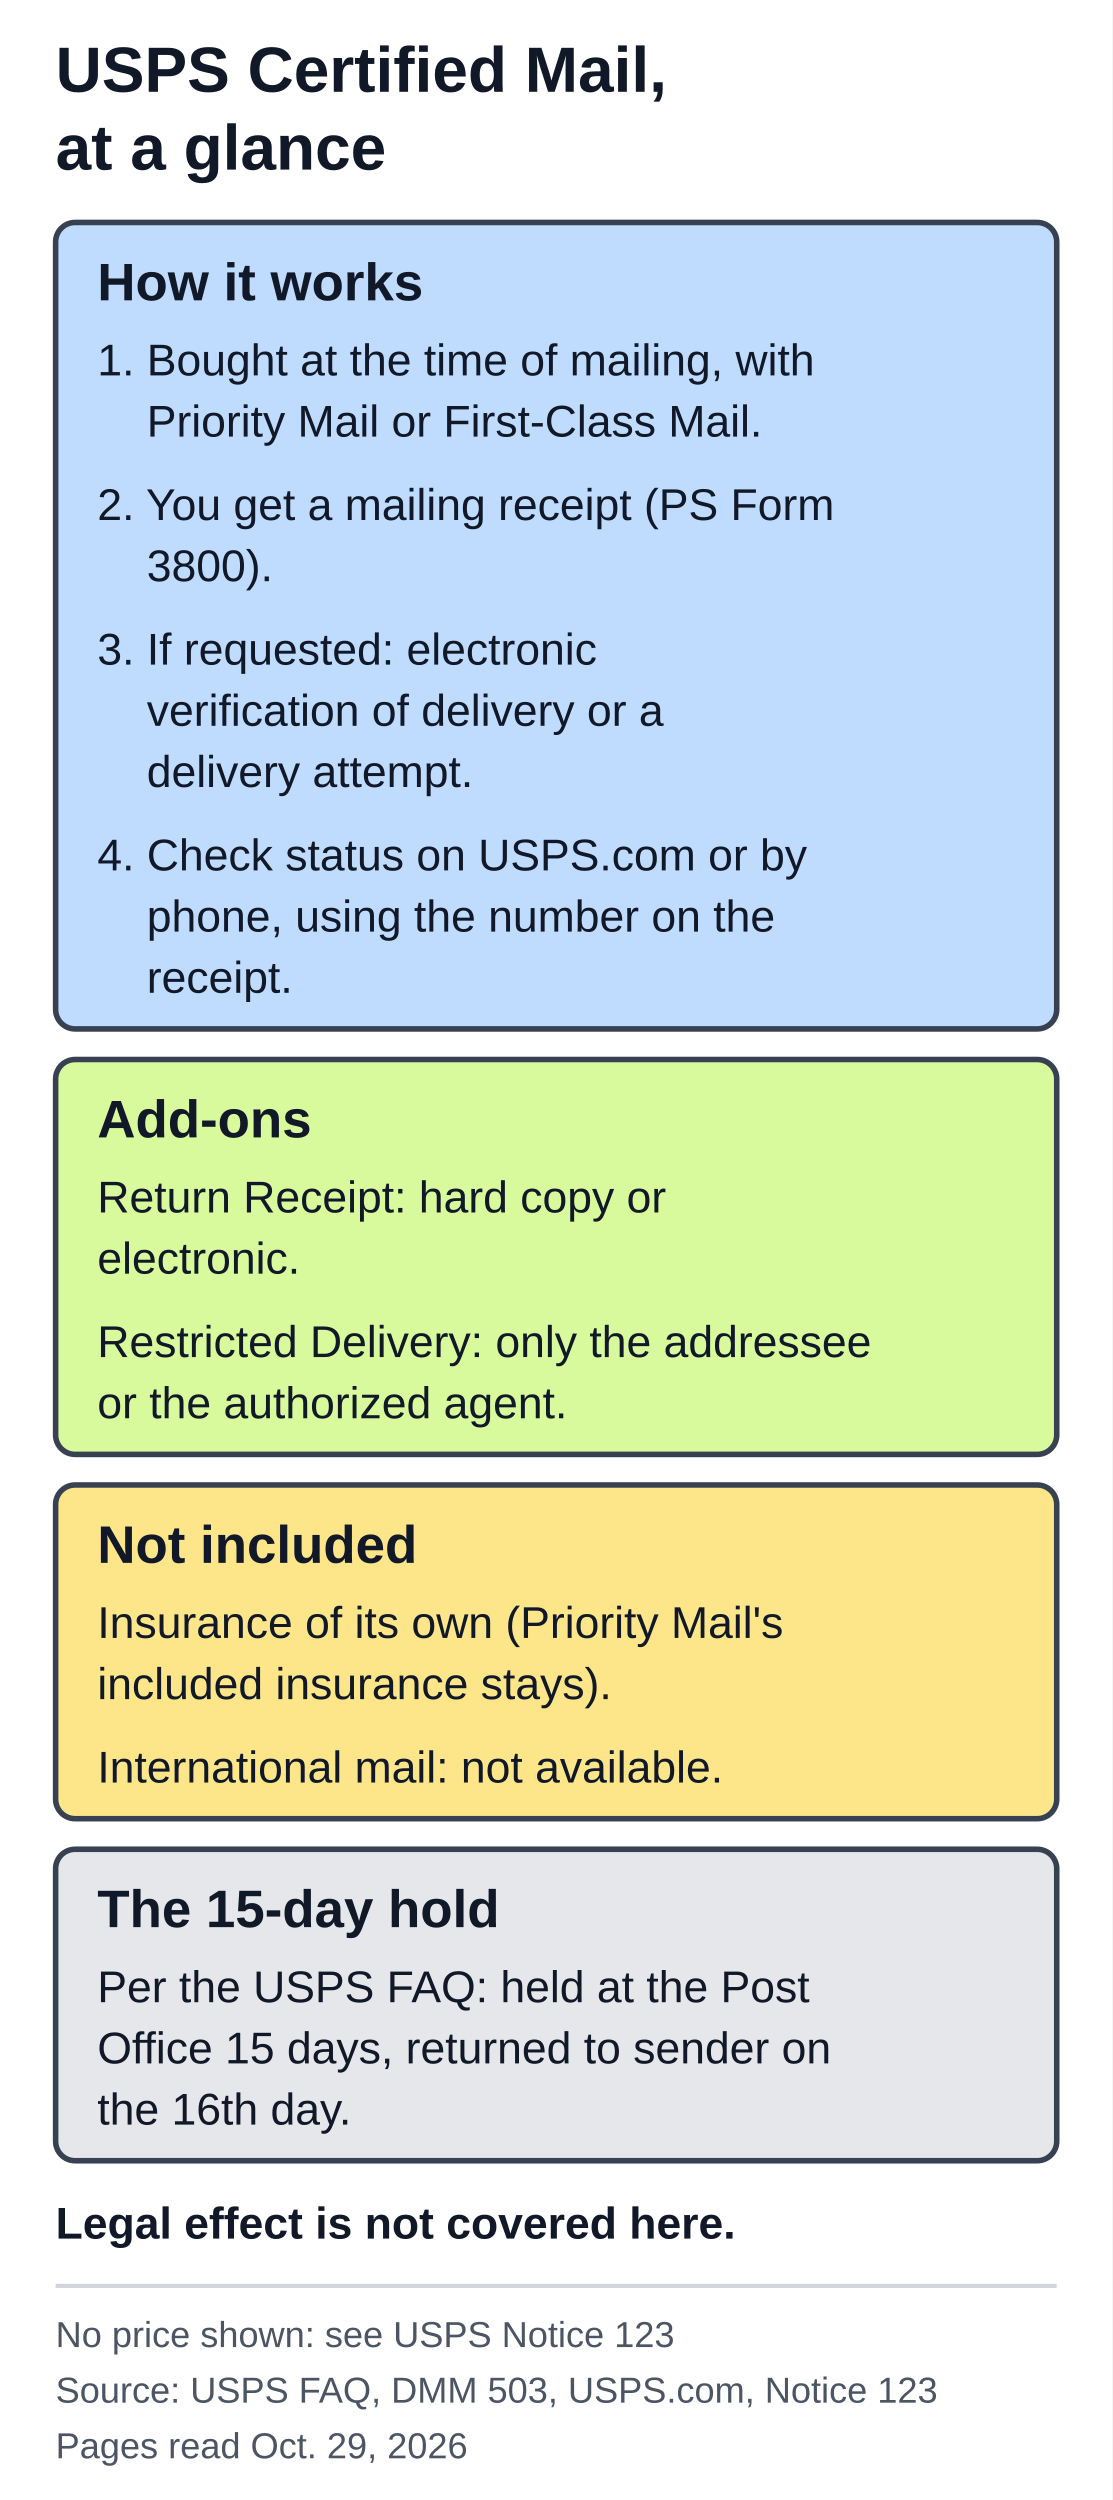
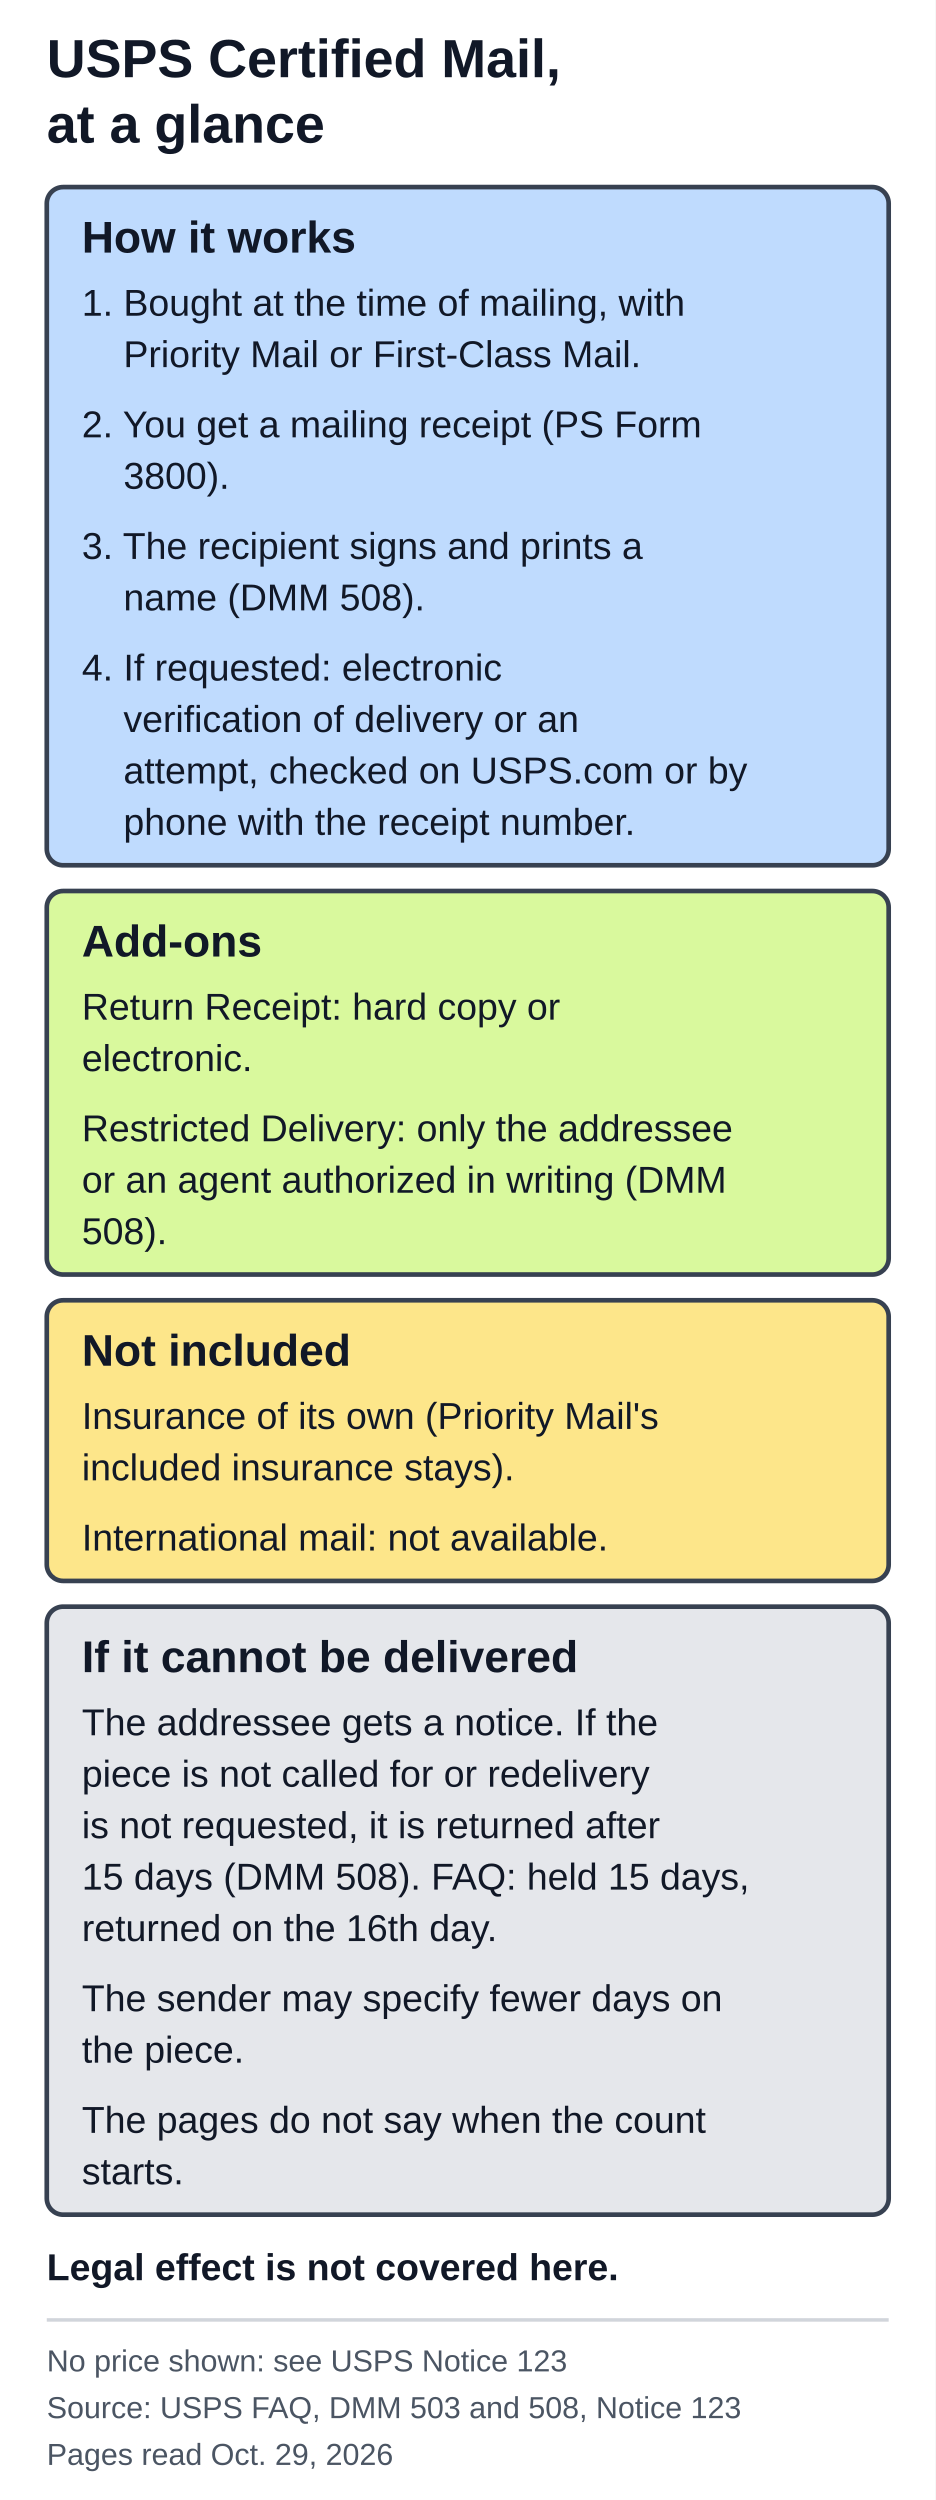
- <svg xmlns="http://www.w3.org/2000/svg" width="800" height="1798" viewBox="0 0 800 1798" font-family="Liberation Sans, Arial, Helvetica, sans-serif">
-   <rect width="800" height="1798" fill="#ffffff" />
+ <svg xmlns="http://www.w3.org/2000/svg" width="800" height="2138" viewBox="0 0 800 2138" font-family="Liberation Sans, Arial, Helvetica, sans-serif">
+   <rect width="800" height="2138" fill="#ffffff" />
  <text x="40" y="66" font-size="46" font-weight="bold" fill="#111827" text-anchor="start">USPS Certified Mail,</text>
  <text x="40" y="122" font-size="46" font-weight="bold" fill="#111827" text-anchor="start">at a glance</text>
  <rect x="40" y="160" width="720" height="580" rx="14" fill="#bfdbfe" stroke="#374151" stroke-width="4" />
  <text x="70" y="216" font-size="38" font-weight="bold" fill="#111827" text-anchor="start">How it works</text>
  <text x="70" y="270" font-size="32" fill="#111827" text-anchor="start" xml:space="preserve">1. Bought at the time of mailing, with</text>
  <text x="70" y="314" font-size="32" fill="#111827" text-anchor="start" xml:space="preserve">    Priority Mail or First-Class Mail.</text>
  <text x="70" y="374" font-size="32" fill="#111827" text-anchor="start" xml:space="preserve">2. You get a mailing receipt (PS Form</text>
  <text x="70" y="418" font-size="32" fill="#111827" text-anchor="start" xml:space="preserve">    3800).</text>
-   <text x="70" y="478" font-size="32" fill="#111827" text-anchor="start" xml:space="preserve">3. If requested: electronic</text>
-   <text x="70" y="522" font-size="32" fill="#111827" text-anchor="start" xml:space="preserve">    verification of delivery or a</text>
-   <text x="70" y="566" font-size="32" fill="#111827" text-anchor="start" xml:space="preserve">    delivery attempt.</text>
-   <text x="70" y="626" font-size="32" fill="#111827" text-anchor="start" xml:space="preserve">4. Check status on USPS.com or by</text>
-   <text x="70" y="670" font-size="32" fill="#111827" text-anchor="start" xml:space="preserve">    phone, using the number on the</text>
-   <text x="70" y="714" font-size="32" fill="#111827" text-anchor="start" xml:space="preserve">    receipt.</text>
-   <rect x="40" y="762" width="720" height="284" rx="14" fill="#d9f99d" stroke="#374151" stroke-width="4" />
+   <text x="70" y="478" font-size="32" fill="#111827" text-anchor="start" xml:space="preserve">3. The recipient signs and prints a</text>
+   <text x="70" y="522" font-size="32" fill="#111827" text-anchor="start" xml:space="preserve">    name (DMM 508).</text>
+   <text x="70" y="582" font-size="32" fill="#111827" text-anchor="start" xml:space="preserve">4. If requested: electronic</text>
+   <text x="70" y="626" font-size="32" fill="#111827" text-anchor="start" xml:space="preserve">    verification of delivery or an</text>
+   <text x="70" y="670" font-size="32" fill="#111827" text-anchor="start" xml:space="preserve">    attempt, checked on USPS.com or by</text>
+   <text x="70" y="714" font-size="32" fill="#111827" text-anchor="start" xml:space="preserve">    phone with the receipt number.</text>
+   <rect x="40" y="762" width="720" height="328" rx="14" fill="#d9f99d" stroke="#374151" stroke-width="4" />
  <text x="70" y="818" font-size="38" font-weight="bold" fill="#111827" text-anchor="start">Add-ons</text>
  <text x="70" y="872" font-size="32" fill="#111827" text-anchor="start" xml:space="preserve">Return Receipt: hard copy or</text>
  <text x="70" y="916" font-size="32" fill="#111827" text-anchor="start" xml:space="preserve">electronic.</text>
  <text x="70" y="976" font-size="32" fill="#111827" text-anchor="start" xml:space="preserve">Restricted Delivery: only the addressee</text>
-   <text x="70" y="1020" font-size="32" fill="#111827" text-anchor="start" xml:space="preserve">or the authorized agent.</text>
-   <rect x="40" y="1068" width="720" height="240" rx="14" fill="#fde68a" stroke="#374151" stroke-width="4" />
-   <text x="70" y="1124" font-size="38" font-weight="bold" fill="#111827" text-anchor="start">Not included</text>
-   <text x="70" y="1178" font-size="32" fill="#111827" text-anchor="start" xml:space="preserve">Insurance of its own (Priority Mail's</text>
-   <text x="70" y="1222" font-size="32" fill="#111827" text-anchor="start" xml:space="preserve">included insurance stays).</text>
-   <text x="70" y="1282" font-size="32" fill="#111827" text-anchor="start" xml:space="preserve">International mail: not available.</text>
-   <rect x="40" y="1330" width="720" height="224" rx="14" fill="#e5e7eb" stroke="#374151" stroke-width="4" />
-   <text x="70" y="1386" font-size="38" font-weight="bold" fill="#111827" text-anchor="start">The 15-day hold</text>
-   <text x="70" y="1440" font-size="32" fill="#111827" text-anchor="start" xml:space="preserve">Per the USPS FAQ: held at the Post</text>
-   <text x="70" y="1484" font-size="32" fill="#111827" text-anchor="start" xml:space="preserve">Office 15 days, returned to sender on</text>
-   <text x="70" y="1528" font-size="32" fill="#111827" text-anchor="start" xml:space="preserve">the 16th day.</text>
-   <text x="40" y="1610" font-size="32" font-weight="bold" fill="#111827" text-anchor="start">Legal effect is not covered here.</text>
-   <line x1="40" y1="1644" x2="760" y2="1644" stroke="#d1d5db" stroke-width="3" />
-   <text x="40" y="1688" font-size="26" fill="#4b5563" text-anchor="start">No price shown: see USPS Notice 123</text>
-   <text x="40" y="1728" font-size="26" fill="#4b5563" text-anchor="start">Source: USPS FAQ, DMM 503, USPS.com, Notice 123</text>
-   <text x="40" y="1768" font-size="26" fill="#4b5563" text-anchor="start">Pages read Oct. 29, 2026</text>
+   <text x="70" y="1020" font-size="32" fill="#111827" text-anchor="start" xml:space="preserve">or an agent authorized in writing (DMM</text>
+   <text x="70" y="1064" font-size="32" fill="#111827" text-anchor="start" xml:space="preserve">508).</text>
+   <rect x="40" y="1112" width="720" height="240" rx="14" fill="#fde68a" stroke="#374151" stroke-width="4" />
+   <text x="70" y="1168" font-size="38" font-weight="bold" fill="#111827" text-anchor="start">Not included</text>
+   <text x="70" y="1222" font-size="32" fill="#111827" text-anchor="start" xml:space="preserve">Insurance of its own (Priority Mail's</text>
+   <text x="70" y="1266" font-size="32" fill="#111827" text-anchor="start" xml:space="preserve">included insurance stays).</text>
+   <text x="70" y="1326" font-size="32" fill="#111827" text-anchor="start" xml:space="preserve">International mail: not available.</text>
+   <rect x="40" y="1374" width="720" height="520" rx="14" fill="#e5e7eb" stroke="#374151" stroke-width="4" />
+   <text x="70" y="1430" font-size="38" font-weight="bold" fill="#111827" text-anchor="start">If it cannot be delivered</text>
+   <text x="70" y="1484" font-size="32" fill="#111827" text-anchor="start" xml:space="preserve">The addressee gets a notice. If the</text>
+   <text x="70" y="1528" font-size="32" fill="#111827" text-anchor="start" xml:space="preserve">piece is not called for or redelivery</text>
+   <text x="70" y="1572" font-size="32" fill="#111827" text-anchor="start" xml:space="preserve">is not requested, it is returned after</text>
+   <text x="70" y="1616" font-size="32" fill="#111827" text-anchor="start" xml:space="preserve">15 days (DMM 508). FAQ: held 15 days,</text>
+   <text x="70" y="1660" font-size="32" fill="#111827" text-anchor="start" xml:space="preserve">returned on the 16th day.</text>
+   <text x="70" y="1720" font-size="32" fill="#111827" text-anchor="start" xml:space="preserve">The sender may specify fewer days on</text>
+   <text x="70" y="1764" font-size="32" fill="#111827" text-anchor="start" xml:space="preserve">the piece.</text>
+   <text x="70" y="1824" font-size="32" fill="#111827" text-anchor="start" xml:space="preserve">The pages do not say when the count</text>
+   <text x="70" y="1868" font-size="32" fill="#111827" text-anchor="start" xml:space="preserve">starts.</text>
+   <text x="40" y="1950" font-size="32" font-weight="bold" fill="#111827" text-anchor="start">Legal effect is not covered here.</text>
+   <line x1="40" y1="1984" x2="760" y2="1984" stroke="#d1d5db" stroke-width="3" />
+   <text x="40" y="2028" font-size="26" fill="#4b5563" text-anchor="start">No price shown: see USPS Notice 123</text>
+   <text x="40" y="2068" font-size="26" fill="#4b5563" text-anchor="start">Source: USPS FAQ, DMM 503 and 508, Notice 123</text>
+   <text x="40" y="2108" font-size="26" fill="#4b5563" text-anchor="start">Pages read Oct. 29, 2026</text>
</svg>
